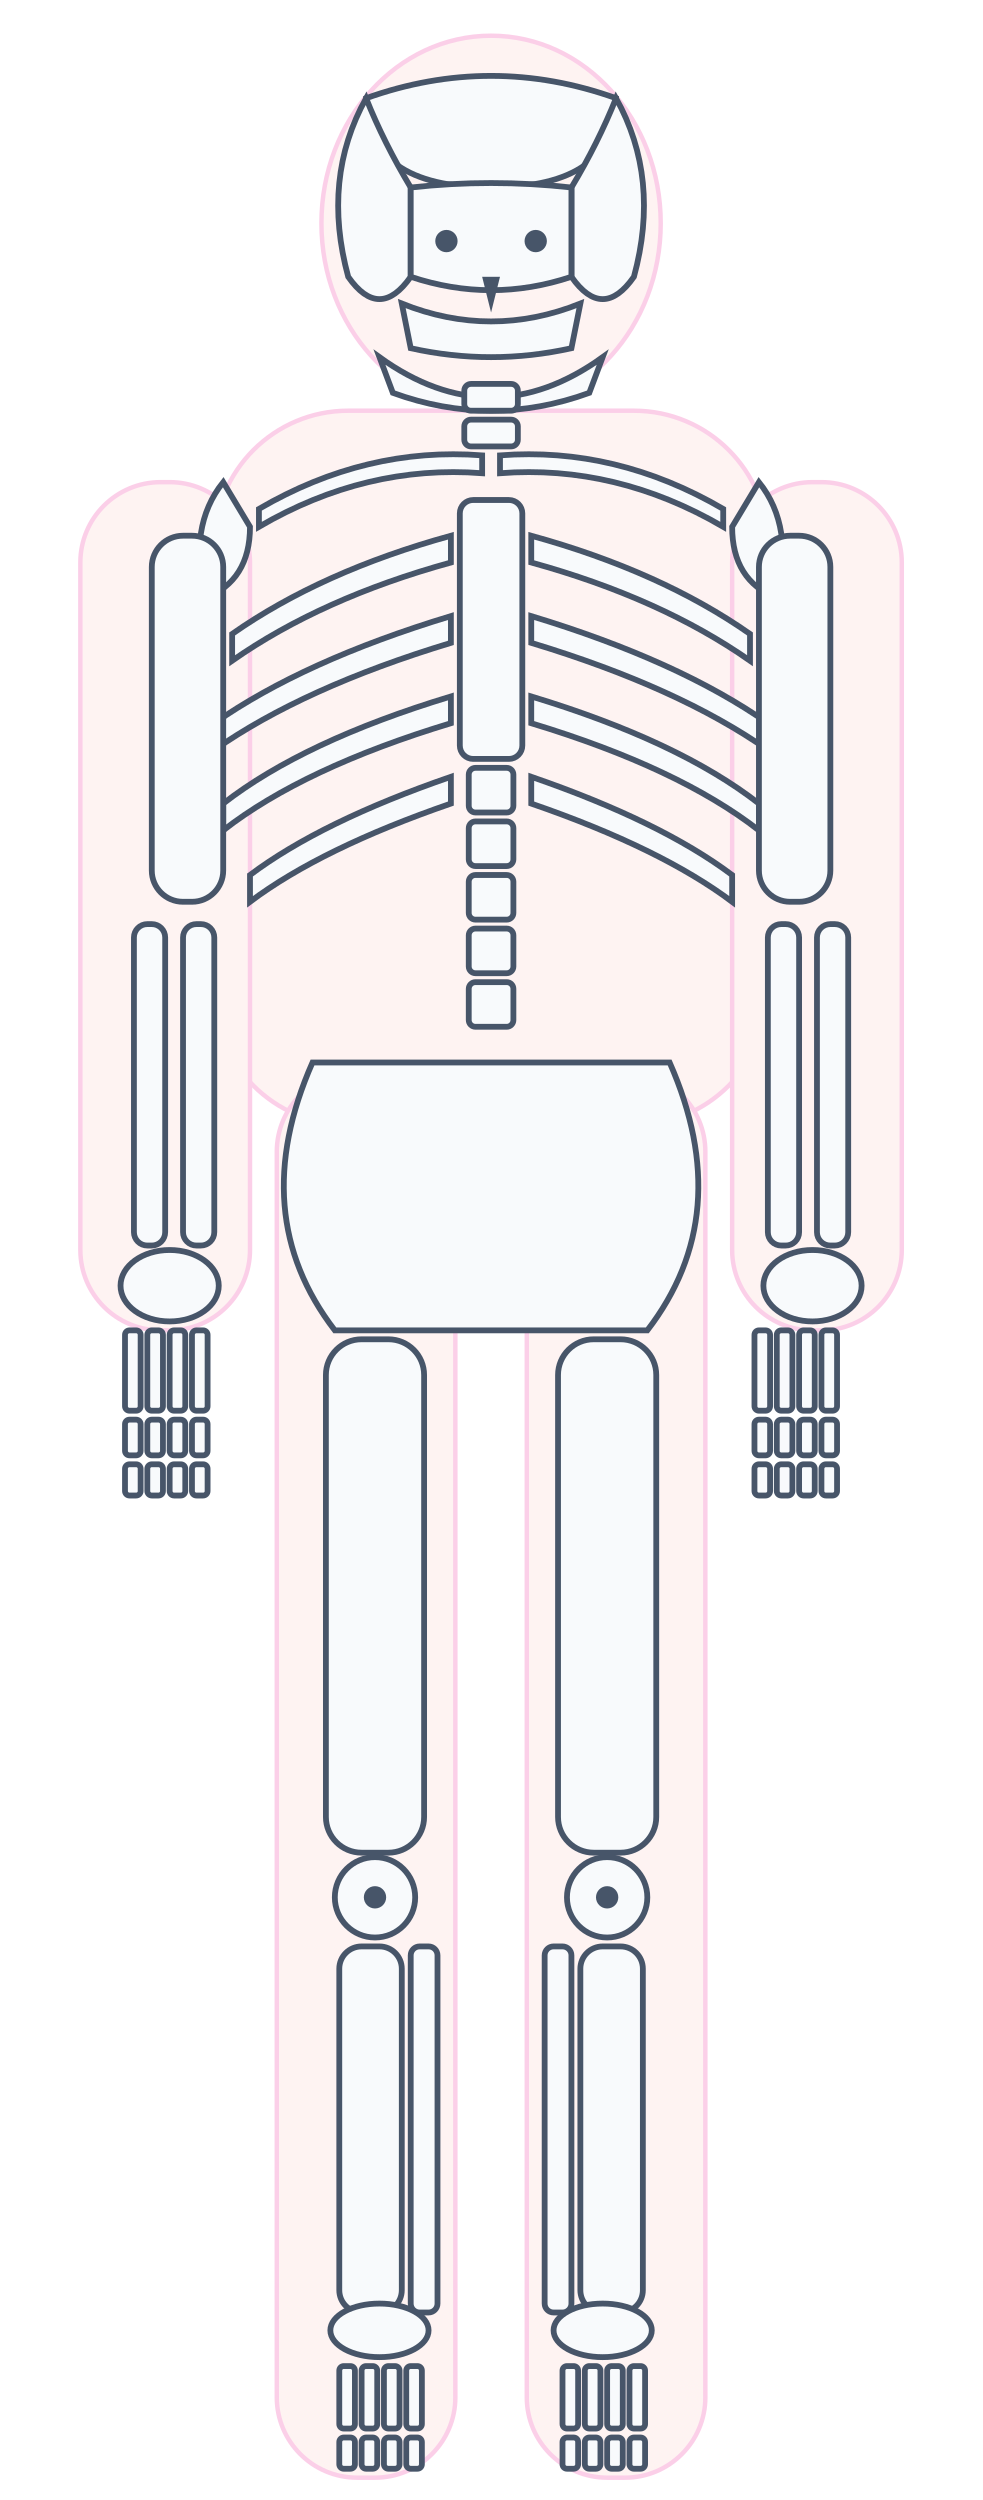
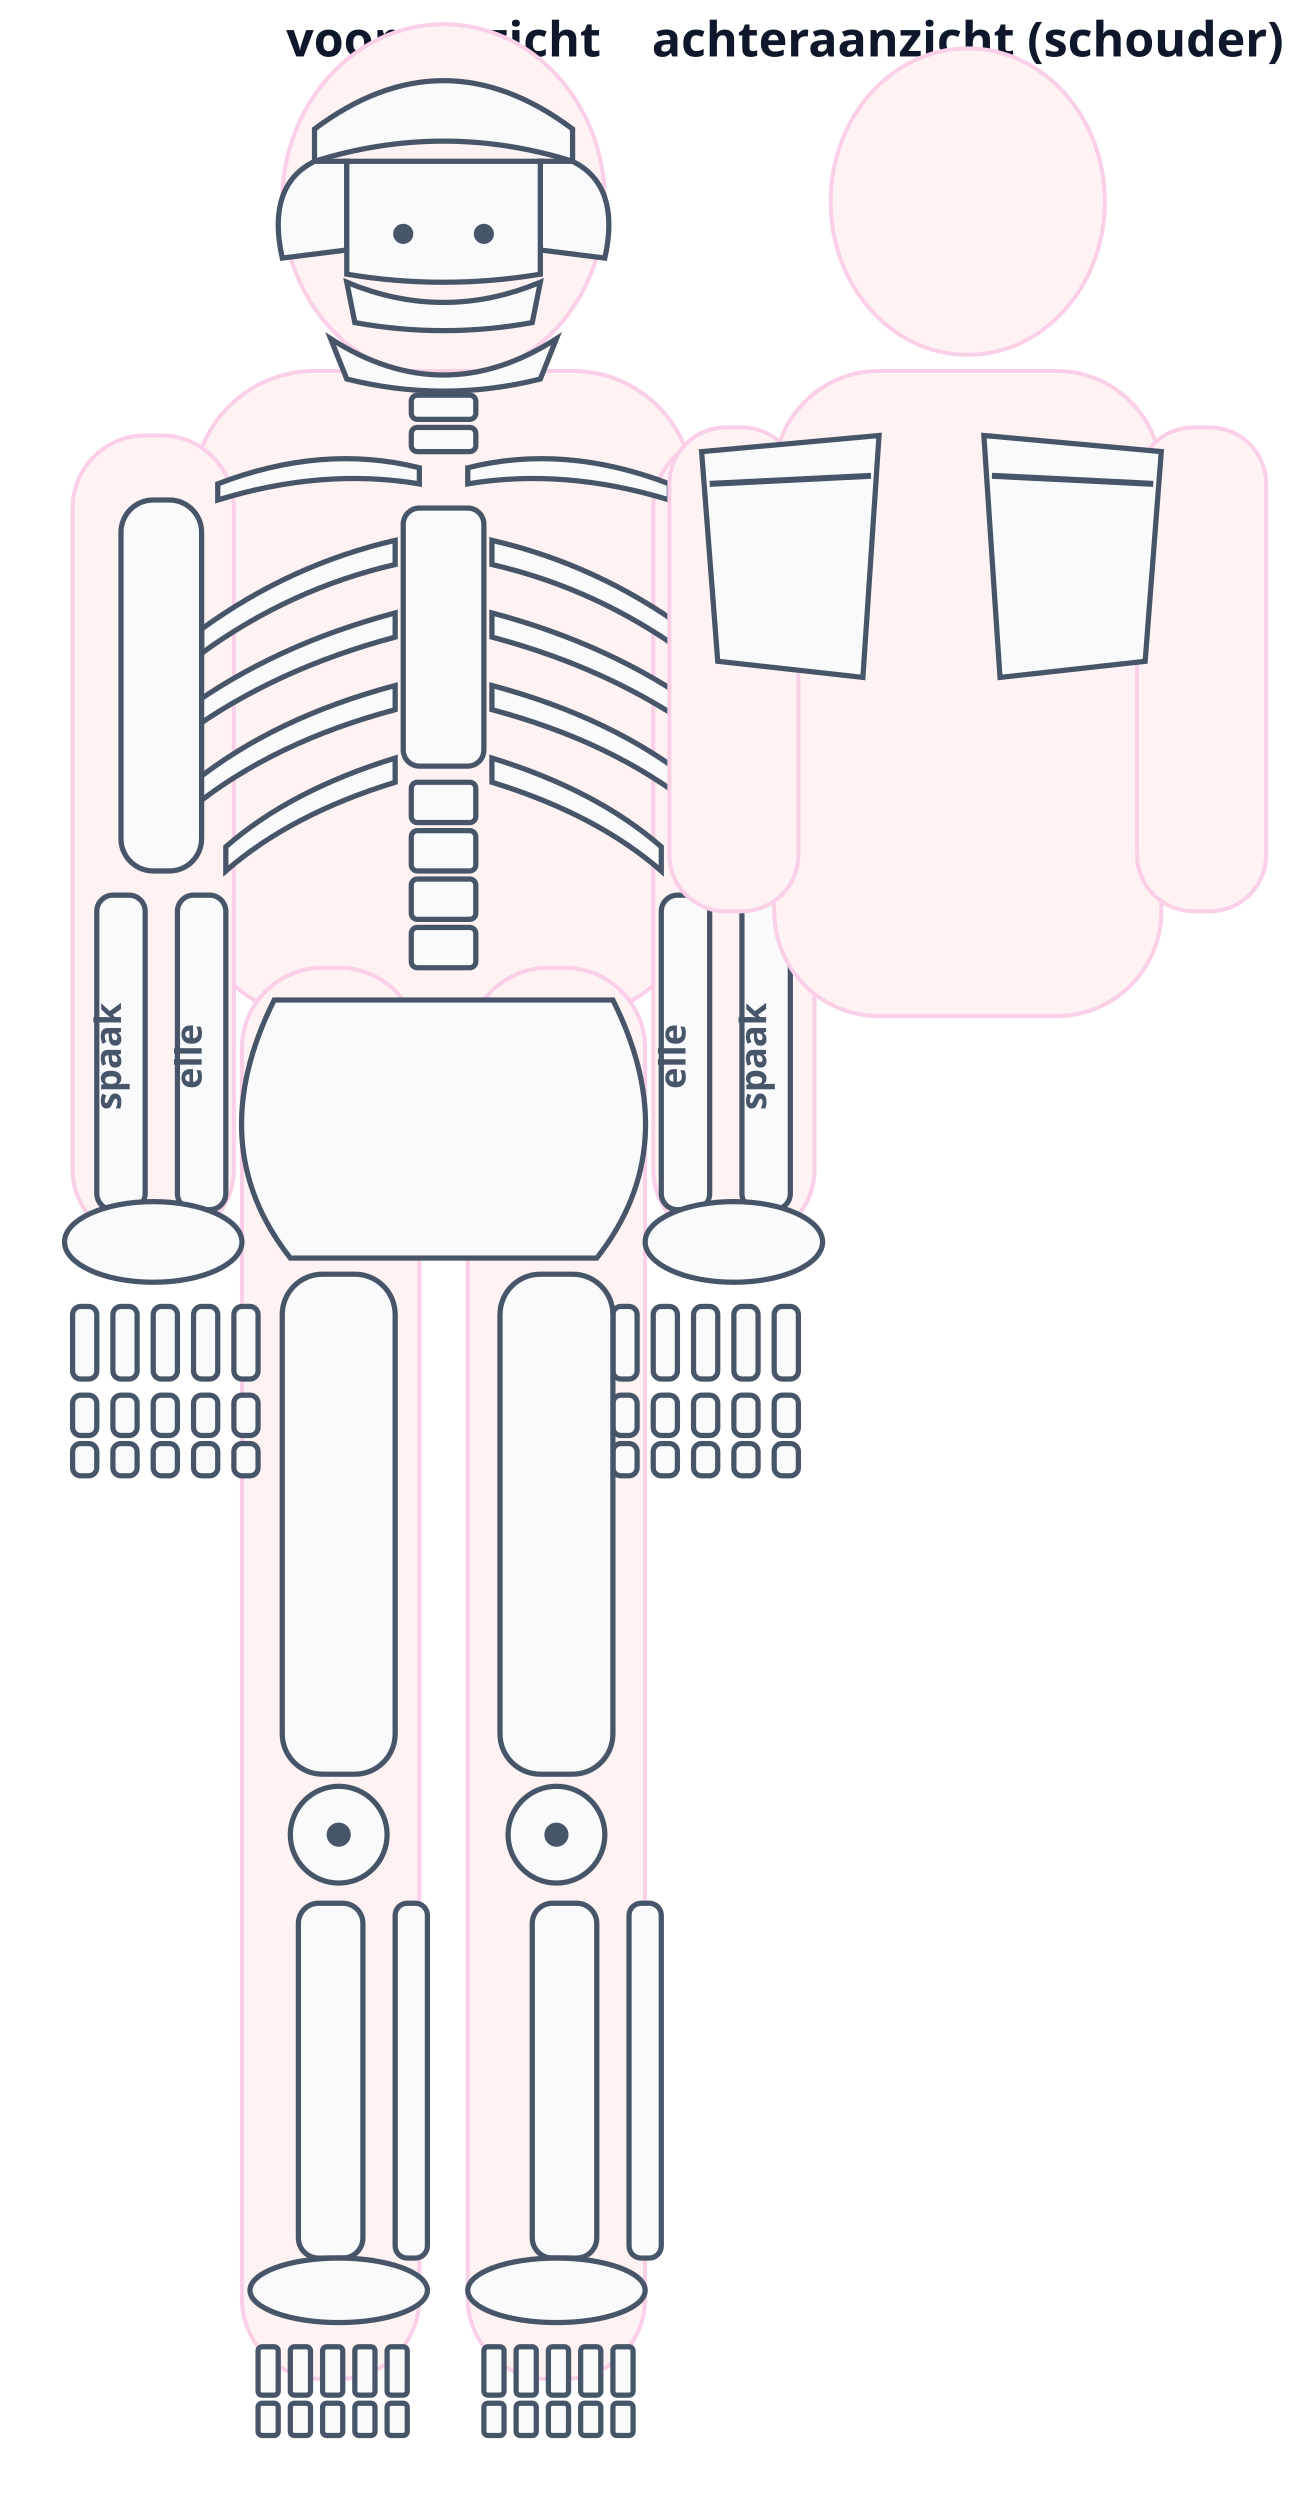
- <svg xmlns="http://www.w3.org/2000/svg" viewBox="0 0 220 560" class="anat-svg" aria-label="Skelet vooraanzicht">
+ <svg xmlns="http://www.w3.org/2000/svg" viewBox="0 0 320 620" class="anat-svg" aria-label="Skelet — voor- en zijaanzicht">
  <defs>
    <style>
      .body-bg { fill:#fef3f2; stroke:#fbcfe8; stroke-width:1; }
      .bone    { fill:#f8fafc; stroke:#475569; stroke-width:1.3; }
      .feature { fill:#475569; }
+       .label   { font: 600 9px sans-serif; fill:#475569; text-anchor:middle; pointer-events:none; }
+       .heading { font: 700 12px sans-serif; fill:#0f172a; text-anchor:middle; pointer-events:none; }
      .region  { cursor:pointer; }
+       .hit     { fill:rgba(0,0,0,0); stroke:none; pointer-events:all; }
      .region:hover .bone      { fill:#fef9c3; }
+       .region:hover .hit       { fill:rgba(254,240,138,0.25); }
      .region.correct .bone    { fill:#bbf7d0; stroke:#16a34a; stroke-width:2; }
      .region.wrong   .bone    { fill:#fecaca; stroke:#dc2626; stroke-width:2; }
      .region.hint    .bone    { fill:#bfdbfe; stroke:#2563eb; stroke-width:2; }
+       .region.correct .hit, .region.wrong .hit, .region.hint .hit { fill:rgba(0,0,0,0); }
    </style>
  </defs>
+   <text class="heading" x="110" y="14">vooraanzicht</text>
  <g class="silhouette" pointer-events="none">
-     <ellipse class="body-bg" cx="110" cy="50" rx="38" ry="42" />
+     <ellipse class="body-bg" cx="110" cy="50" rx="40" ry="44" />
    <rect class="body-bg" x="48" y="92" width="124" height="160" rx="30" />
-     <rect class="body-bg" x="18" y="108" width="38" height="190" rx="18" />
-     <rect class="body-bg" x="164" y="108" width="38" height="190" rx="18" />
-     <rect class="body-bg" x="62" y="240" width="40" height="315" rx="18" />
-     <rect class="body-bg" x="118" y="240" width="40" height="315" rx="18" />
-   </g>
+     <rect class="body-bg" x="18" y="108" width="40" height="200" rx="18" />
+     <rect class="body-bg" x="162" y="108" width="40" height="200" rx="18" />
+     <rect class="body-bg" x="60" y="240" width="44" height="350" rx="20" />
+     <rect class="body-bg" x="116" y="240" width="44" height="350" rx="20" />
+   </g>
+   <ellipse class="bone" cx="110" cy="50" rx="34" ry="38" pointer-events="none" opacity="0.0" />
  <g class="region" data-region="r-voorhoofdsbeen">
-     <path class="bone" d="M82,22 Q110,12 138,22 Q138,42 110,42 Q82,42 82,22 Z" />
+     <rect class="hit" x="74" y="14" width="72" height="22" />
+     <path class="bone" d="M78,32 Q110,8 142,32 L142,40 Q110,30 78,40 Z" />
  </g>
  <g class="region" data-region="r-wandbeen">
-     <path class="bone" d="M82,22 Q72,40 78,62 Q85,72 92,62 L92,42 Q86,32 82,22 Z" />
-     <path class="bone" d="M138,22 Q148,40 142,62 Q135,72 128,62 L128,42 Q134,32 138,22 Z" />
+     <rect class="hit" x="64" y="32" width="22" height="34" />
+     <rect class="hit" x="134" y="32" width="22" height="34" />
+     <path class="bone" d="M78,40 Q66,46 70,64 L86,62 L86,40 Z" />
+     <path class="bone" d="M142,40 Q154,46 150,64 L134,62 L134,40 Z" />
  </g>
  <g class="region" data-region="r-schedel">
-     <path class="bone" d="M92,42 Q110,40 128,42 L128,62 Q110,68 92,62 Z" />
-     <circle class="feature" cx="100" cy="54" r="2.5" />
-     <circle class="feature" cx="120" cy="54" r="2.5" />
-     <path class="feature" d="M108,62 L110,70 L112,62 Z" />
+     <rect class="hit" x="86" y="40" width="48" height="30" />
+     <path class="bone" d="M86,40 L134,40 L134,68 Q110,72 86,68 Z" />
+     <circle class="feature" cx="100" cy="58" r="2.5" />
+     <circle class="feature" cx="120" cy="58" r="2.5" />
  </g>
  <g class="region" data-region="r-bovenkaak">
-     <path class="bone" d="M90,68 Q110,76 130,68 L128,78 Q110,82 92,78 Z" />
+     <rect class="hit" x="80" y="66" width="60" height="14" />
+     <path class="bone" d="M86,70 Q110,80 134,70 L132,80 Q110,84 88,80 Z" />
  </g>
  <g class="region" data-region="r-onderkaak">
-     <path class="bone" d="M85,80 Q110,98 135,80 L132,88 Q110,96 88,88 Z" />
+     <rect class="hit" x="78" y="80" width="64" height="18" />
+     <path class="bone" d="M82,84 Q110,102 138,84 L134,94 Q110,100 86,94 Z" />
  </g>
  <g class="region" data-region="r-halswervels">
-     <rect class="bone" x="104" y="86" width="12" height="6" rx="1.5" />
-     <rect class="bone" x="104" y="94" width="12" height="6" rx="1.5" />
+     <rect class="hit" x="96" y="96" width="28" height="20" />
+     <rect class="bone" x="102" y="98" width="16" height="6" rx="1.5" />
+     <rect class="bone" x="102" y="106" width="16" height="6" rx="1.5" />
  </g>
  <g class="region" data-region="r-sleutelbeen">
-     <path class="bone" d="M108,102 Q82,100 58,114 L58,118 Q82,104 108,106 Z" />
-     <path class="bone" d="M112,102 Q138,100 162,114 L162,118 Q138,104 112,106 Z" />
+     <rect class="hit" x="48" y="108" width="56" height="14" />
+     <rect class="hit" x="116" y="108" width="56" height="14" />
+     <path class="bone" d="M104,116 Q80,110 54,120 L54,124 Q80,116 104,120 Z" />
+     <path class="bone" d="M116,116 Q140,110 166,120 L166,124 Q140,116 116,120 Z" />
+   </g>
+   <g class="region" data-region="r-borstbeen">
+     <rect class="hit" x="96" y="124" width="28" height="72" />
+     <rect class="bone" x="100" y="126" width="20" height="64" rx="4" />
+   </g>
+   <g class="region" data-region="r-ribben">
+     <rect class="hit" x="46" y="132" width="50" height="80" />
+     <rect class="hit" x="124" y="132" width="50" height="80" />
+     <path class="bone" d="M98,134 Q72,140 50,156 L50,162 Q72,146 98,140 Z" />
+     <path class="bone" d="M98,152 Q68,160 46,176 L46,182 Q68,166 98,158 Z" />
+     <path class="bone" d="M98,170 Q68,178 48,194 L48,200 Q68,184 98,176 Z" />
+     <path class="bone" d="M98,188 Q72,196 56,210 L56,216 Q72,202 98,194 Z" />
+     <path class="bone" d="M122,134 Q148,140 170,156 L170,162 Q148,146 122,140 Z" />
+     <path class="bone" d="M122,152 Q152,160 174,176 L174,182 Q152,166 122,158 Z" />
+     <path class="bone" d="M122,170 Q152,178 172,194 L172,200 Q152,184 122,176 Z" />
+     <path class="bone" d="M122,188 Q148,196 164,210 L164,216 Q148,202 122,194 Z" />
+   </g>
+   <g class="region" data-region="r-wervelkolom">
+     <rect class="hit" x="96" y="190" width="28" height="58" />
+     <rect class="bone" x="102" y="194" width="16" height="10" rx="1.5" />
+     <rect class="bone" x="102" y="206" width="16" height="10" rx="1.5" />
+     <rect class="bone" x="102" y="218" width="16" height="10" rx="1.5" />
+     <rect class="bone" x="102" y="230" width="16" height="10" rx="1.5" />
+   </g>
+   <g class="region" data-region="r-opperarmbeen">
+     <rect class="hit" x="24" y="120" width="36" height="92" />
+     <rect class="hit" x="160" y="120" width="36" height="92" />
+     <rect class="bone" x="30" y="124" width="20" height="92" rx="8" />
+     <rect class="bone" x="170" y="124" width="20" height="92" rx="8" />
+   </g>
+   <g class="region" data-region="r-spaakbeen">
+     <rect class="hit" x="20" y="218" width="20" height="80" />
+     <rect class="hit" x="180" y="218" width="20" height="80" />
+     <rect class="bone" x="24" y="222" width="12" height="78" rx="4" />
+     <rect class="bone" x="184" y="222" width="12" height="78" rx="4" />
+     <text class="label" x="30" y="262" transform="rotate(-90 30 262)">spaak</text>
+     <text class="label" x="190" y="262" transform="rotate(-90 190 262)">spaak</text>
+   </g>
+   <g class="region" data-region="r-ellepijp">
+     <rect class="hit" x="40" y="218" width="20" height="80" />
+     <rect class="hit" x="160" y="218" width="20" height="80" />
+     <rect class="bone" x="44" y="222" width="12" height="78" rx="4" />
+     <rect class="bone" x="164" y="222" width="12" height="78" rx="4" />
+     <text class="label" x="50" y="262" transform="rotate(-90 50 262)">elle</text>
+     <text class="label" x="170" y="262" transform="rotate(-90 170 262)">elle</text>
+   </g>
+   <g class="region" data-region="r-handwortel">
+     <rect class="hit" x="14" y="298" width="50" height="22" />
+     <rect class="hit" x="156" y="298" width="50" height="22" />
+     <ellipse class="bone" cx="38" cy="308" rx="22" ry="10" />
+     <ellipse class="bone" cx="182" cy="308" rx="22" ry="10" />
+   </g>
+   <g class="region" data-region="r-middenhand">
+     <rect class="hit" x="14" y="320" width="50" height="22" />
+     <rect class="hit" x="156" y="320" width="50" height="22" />
+     <rect class="bone" x="18" y="324" width="6" height="18" rx="2" />
+     <rect class="bone" x="28" y="324" width="6" height="18" rx="2" />
+     <rect class="bone" x="38" y="324" width="6" height="18" rx="2" />
+     <rect class="bone" x="48" y="324" width="6" height="18" rx="2" />
+     <rect class="bone" x="58" y="324" width="6" height="18" rx="2" />
+     <rect class="bone" x="162" y="324" width="6" height="18" rx="2" />
+     <rect class="bone" x="172" y="324" width="6" height="18" rx="2" />
+     <rect class="bone" x="182" y="324" width="6" height="18" rx="2" />
+     <rect class="bone" x="192" y="324" width="6" height="18" rx="2" />
+     <rect class="bone" x="152" y="324" width="6" height="18" rx="2" />
+   </g>
+   <g class="region" data-region="r-vingerkootjes">
+     <rect class="hit" x="14" y="342" width="50" height="28" />
+     <rect class="hit" x="156" y="342" width="50" height="28" />
+     <rect class="bone" x="18" y="346" width="6" height="10" rx="2" />
+     <rect class="bone" x="28" y="346" width="6" height="10" rx="2" />
+     <rect class="bone" x="38" y="346" width="6" height="10" rx="2" />
+     <rect class="bone" x="48" y="346" width="6" height="10" rx="2" />
+     <rect class="bone" x="58" y="346" width="6" height="10" rx="2" />
+     <rect class="bone" x="18" y="358" width="6" height="8" rx="2" />
+     <rect class="bone" x="28" y="358" width="6" height="8" rx="2" />
+     <rect class="bone" x="38" y="358" width="6" height="8" rx="2" />
+     <rect class="bone" x="48" y="358" width="6" height="8" rx="2" />
+     <rect class="bone" x="58" y="358" width="6" height="8" rx="2" />
+     <rect class="bone" x="152" y="346" width="6" height="10" rx="2" />
+     <rect class="bone" x="162" y="346" width="6" height="10" rx="2" />
+     <rect class="bone" x="172" y="346" width="6" height="10" rx="2" />
+     <rect class="bone" x="182" y="346" width="6" height="10" rx="2" />
+     <rect class="bone" x="192" y="346" width="6" height="10" rx="2" />
+     <rect class="bone" x="152" y="358" width="6" height="8" rx="2" />
+     <rect class="bone" x="162" y="358" width="6" height="8" rx="2" />
+     <rect class="bone" x="172" y="358" width="6" height="8" rx="2" />
+     <rect class="bone" x="182" y="358" width="6" height="8" rx="2" />
+     <rect class="bone" x="192" y="358" width="6" height="8" rx="2" />
+   </g>
+   <g class="region" data-region="r-bekkengordel">
+     <rect class="hit" x="60" y="244" width="100" height="68" />
+     <path class="bone" d="M68,248 L152,248 Q170,284 148,312 L72,312 Q50,284 68,248 Z" />
+   </g>
+   <g class="region" data-region="r-dijbeen">
+     <rect class="hit" x="62" y="312" width="46" height="130" />
+     <rect class="hit" x="116" y="312" width="46" height="130" />
+     <rect class="bone" x="70" y="316" width="28" height="124" rx="10" />
+     <rect class="bone" x="124" y="316" width="28" height="124" rx="10" />
+   </g>
+   <g class="region" data-region="r-kniebeen">
+     <rect class="hit" x="68" y="442" width="40" height="26" />
+     <rect class="hit" x="116" y="442" width="40" height="26" />
+     <circle class="bone" cx="84" cy="455" r="12" />
+     <circle class="feature" cx="84" cy="455" r="3" />
+     <circle class="bone" cx="138" cy="455" r="12" />
+     <circle class="feature" cx="138" cy="455" r="3" />
+   </g>
+   <g class="region" data-region="r-scheenbeen">
+     <rect class="hit" x="68" y="468" width="26" height="92" />
+     <rect class="hit" x="128" y="468" width="26" height="92" />
+     <rect class="bone" x="74" y="472" width="16" height="88" rx="5" />
+     <rect class="bone" x="132" y="472" width="16" height="88" rx="5" />
+   </g>
+   <g class="region" data-region="r-kuitbeen">
+     <rect class="hit" x="94" y="468" width="20" height="92" />
+     <rect class="hit" x="154" y="468" width="20" height="92" />
+     <rect class="bone" x="98" y="472" width="8" height="88" rx="3" />
+     <rect class="bone" x="156" y="472" width="8" height="88" rx="3" />
+   </g>
+   <g class="region" data-region="r-voetwortel">
+     <rect class="hit" x="60" y="560" width="56" height="20" />
+     <rect class="hit" x="120" y="560" width="56" height="20" />
+     <ellipse class="bone" cx="84" cy="568" rx="22" ry="8" />
+     <ellipse class="bone" cx="138" cy="568" rx="22" ry="8" />
+   </g>
+   <g class="region" data-region="r-middenvoet">
+     <rect class="hit" x="60" y="580" width="56" height="14" />
+     <rect class="hit" x="120" y="580" width="56" height="14" />
+     <rect class="bone" x="64" y="582" width="5" height="12" rx="1" />
+     <rect class="bone" x="72" y="582" width="5" height="12" rx="1" />
+     <rect class="bone" x="80" y="582" width="5" height="12" rx="1" />
+     <rect class="bone" x="88" y="582" width="5" height="12" rx="1" />
+     <rect class="bone" x="96" y="582" width="5" height="12" rx="1" />
+     <rect class="bone" x="120" y="582" width="5" height="12" rx="1" />
+     <rect class="bone" x="128" y="582" width="5" height="12" rx="1" />
+     <rect class="bone" x="136" y="582" width="5" height="12" rx="1" />
+     <rect class="bone" x="144" y="582" width="5" height="12" rx="1" />
+     <rect class="bone" x="152" y="582" width="5" height="12" rx="1" />
+   </g>
+   <g class="region" data-region="r-teenkootjes">
+     <rect class="hit" x="60" y="594" width="56" height="18" />
+     <rect class="hit" x="120" y="594" width="56" height="18" />
+     <rect class="bone" x="64" y="596" width="5" height="8" rx="1" />
+     <rect class="bone" x="72" y="596" width="5" height="8" rx="1" />
+     <rect class="bone" x="80" y="596" width="5" height="8" rx="1" />
+     <rect class="bone" x="88" y="596" width="5" height="8" rx="1" />
+     <rect class="bone" x="96" y="596" width="5" height="8" rx="1" />
+     <rect class="bone" x="120" y="596" width="5" height="8" rx="1" />
+     <rect class="bone" x="128" y="596" width="5" height="8" rx="1" />
+     <rect class="bone" x="136" y="596" width="5" height="8" rx="1" />
+     <rect class="bone" x="144" y="596" width="5" height="8" rx="1" />
+     <rect class="bone" x="152" y="596" width="5" height="8" rx="1" />
+   </g>
+   <text class="heading" x="240" y="14">achteraanzicht (schouder)</text>
+   <g class="silhouette" pointer-events="none" transform="translate(160 0)">
+     <ellipse class="body-bg" cx="80" cy="50" rx="34" ry="38" />
+     <rect class="body-bg" x="32" y="92" width="96" height="160" rx="26" />
+     <rect class="body-bg" x="6" y="106" width="32" height="120" rx="14" />
+     <rect class="body-bg" x="122" y="106" width="32" height="120" rx="14" />
  </g>
  <g class="region" data-region="r-schouderblad">
-     <path class="bone" d="M50,108 Q42,118 46,134 Q56,130 56,118 Z" />
-     <path class="bone" d="M170,108 Q178,118 174,134 Q164,130 164,118 Z" />
-   </g>
-   <g class="region" data-region="r-borstbeen">
-     <rect class="bone" x="103" y="112" width="14" height="58" rx="3" />
-   </g>
-   <g class="region" data-region="r-ribben">
-     <path class="bone" d="M101,120 Q72,128 52,142 L52,148 Q72,134 101,126 Z" />
-     <path class="bone" d="M101,138 Q68,148 48,162 L48,168 Q68,154 101,144 Z" />
-     <path class="bone" d="M101,156 Q68,166 50,180 L50,186 Q68,172 101,162 Z" />
-     <path class="bone" d="M101,174 Q72,184 56,196 L56,202 Q72,190 101,180 Z" />
-     <path class="bone" d="M119,120 Q148,128 168,142 L168,148 Q148,134 119,126 Z" />
-     <path class="bone" d="M119,138 Q152,148 172,162 L172,168 Q152,154 119,144 Z" />
-     <path class="bone" d="M119,156 Q152,166 170,180 L170,186 Q152,172 119,162 Z" />
-     <path class="bone" d="M119,174 Q148,184 164,196 L164,202 Q148,190 119,180 Z" />
-   </g>
-   <g class="region" data-region="r-wervelkolom">
-     <rect class="bone" x="105" y="172" width="10" height="10" rx="1.5" />
-     <rect class="bone" x="105" y="184" width="10" height="10" rx="1.5" />
-     <rect class="bone" x="105" y="196" width="10" height="10" rx="1.5" />
-     <rect class="bone" x="105" y="208" width="10" height="10" rx="1.5" />
-     <rect class="bone" x="105" y="220" width="10" height="10" rx="1.5" />
-   </g>
-   <g class="region" data-region="r-opperarmbeen">
-     <rect class="bone" x="34" y="120" width="16" height="82" rx="7" />
-     <rect class="bone" x="170" y="120" width="16" height="82" rx="7" />
-   </g>
-   <g class="region" data-region="r-spaakbeen">
-     <rect class="bone" x="30" y="207" width="7" height="72" rx="3" />
-     <rect class="bone" x="183" y="207" width="7" height="72" rx="3" />
-   </g>
-   <g class="region" data-region="r-ellepijp">
-     <rect class="bone" x="41" y="207" width="7" height="72" rx="3" />
-     <rect class="bone" x="172" y="207" width="7" height="72" rx="3" />
-   </g>
-   <g class="region" data-region="r-handwortel">
-     <ellipse class="bone" cx="38" cy="288" rx="11" ry="8" />
-     <ellipse class="bone" cx="182" cy="288" rx="11" ry="8" />
-   </g>
-   <g class="region" data-region="r-middenhand">
-     <rect class="bone" x="28" y="298" width="3.5" height="18" rx="1" />
-     <rect class="bone" x="33" y="298" width="3.5" height="18" rx="1" />
-     <rect class="bone" x="38" y="298" width="3.5" height="18" rx="1" />
-     <rect class="bone" x="43" y="298" width="3.5" height="18" rx="1" />
-     <rect class="bone" x="184" y="298" width="3.5" height="18" rx="1" />
-     <rect class="bone" x="179" y="298" width="3.5" height="18" rx="1" />
-     <rect class="bone" x="174" y="298" width="3.5" height="18" rx="1" />
-     <rect class="bone" x="169" y="298" width="3.5" height="18" rx="1" />
-   </g>
-   <g class="region" data-region="r-vingerkootjes">
-     <rect class="bone" x="28" y="318" width="3.5" height="8" rx="1" />
-     <rect class="bone" x="33" y="318" width="3.5" height="8" rx="1" />
-     <rect class="bone" x="38" y="318" width="3.5" height="8" rx="1" />
-     <rect class="bone" x="43" y="318" width="3.5" height="8" rx="1" />
-     <rect class="bone" x="28" y="328" width="3.5" height="7" rx="1" />
-     <rect class="bone" x="33" y="328" width="3.5" height="7" rx="1" />
-     <rect class="bone" x="38" y="328" width="3.5" height="7" rx="1" />
-     <rect class="bone" x="43" y="328" width="3.5" height="7" rx="1" />
-     <rect class="bone" x="184" y="318" width="3.5" height="8" rx="1" />
-     <rect class="bone" x="179" y="318" width="3.5" height="8" rx="1" />
-     <rect class="bone" x="174" y="318" width="3.5" height="8" rx="1" />
-     <rect class="bone" x="169" y="318" width="3.5" height="8" rx="1" />
-     <rect class="bone" x="184" y="328" width="3.5" height="7" rx="1" />
-     <rect class="bone" x="179" y="328" width="3.5" height="7" rx="1" />
-     <rect class="bone" x="174" y="328" width="3.5" height="7" rx="1" />
-     <rect class="bone" x="169" y="328" width="3.5" height="7" rx="1" />
-   </g>
-   <g class="region" data-region="r-bekkengordel">
-     <path class="bone" d="M70,238 L150,238 Q165,272 145,298 L75,298 Q55,272 70,238 Z" />
-   </g>
-   <g class="region" data-region="r-dijbeen">
-     <rect class="bone" x="73" y="300" width="22" height="115" rx="8" />
-     <rect class="bone" x="125" y="300" width="22" height="115" rx="8" />
-   </g>
-   <g class="region" data-region="r-kniebeen">
-     <circle class="bone" cx="84" cy="425" r="9" />
-     <circle class="feature" cx="84" cy="425" r="2.5" />
-     <circle class="bone" cx="136" cy="425" r="9" />
-     <circle class="feature" cx="136" cy="425" r="2.5" />
-   </g>
-   <g class="region" data-region="r-scheenbeen">
-     <rect class="bone" x="76" y="436" width="14" height="82" rx="5" />
-     <rect class="bone" x="130" y="436" width="14" height="82" rx="5" />
-   </g>
-   <g class="region" data-region="r-kuitbeen">
-     <rect class="bone" x="92" y="436" width="6" height="82" rx="2" />
-     <rect class="bone" x="122" y="436" width="6" height="82" rx="2" />
-   </g>
-   <g class="region" data-region="r-voetwortel">
-     <ellipse class="bone" cx="85" cy="522" rx="11" ry="6" />
-     <ellipse class="bone" cx="135" cy="522" rx="11" ry="6" />
-   </g>
-   <g class="region" data-region="r-middenvoet">
-     <rect class="bone" x="76" y="530" width="3.5" height="14" rx="1" />
-     <rect class="bone" x="81" y="530" width="3.5" height="14" rx="1" />
-     <rect class="bone" x="86" y="530" width="3.5" height="14" rx="1" />
-     <rect class="bone" x="91" y="530" width="3.5" height="14" rx="1" />
-     <rect class="bone" x="126" y="530" width="3.5" height="14" rx="1" />
-     <rect class="bone" x="131" y="530" width="3.5" height="14" rx="1" />
-     <rect class="bone" x="136" y="530" width="3.5" height="14" rx="1" />
-     <rect class="bone" x="141" y="530" width="3.5" height="14" rx="1" />
-   </g>
-   <g class="region" data-region="r-teenkootjes">
-     <rect class="bone" x="76" y="546" width="3.5" height="7" rx="1" />
-     <rect class="bone" x="81" y="546" width="3.5" height="7" rx="1" />
-     <rect class="bone" x="86" y="546" width="3.5" height="7" rx="1" />
-     <rect class="bone" x="91" y="546" width="3.5" height="7" rx="1" />
-     <rect class="bone" x="126" y="546" width="3.5" height="7" rx="1" />
-     <rect class="bone" x="131" y="546" width="3.5" height="7" rx="1" />
-     <rect class="bone" x="136" y="546" width="3.5" height="7" rx="1" />
-     <rect class="bone" x="141" y="546" width="3.5" height="7" rx="1" />
+     <rect class="hit" x="170" y="106" width="50" height="64" />
+     <rect class="hit" x="240" y="106" width="50" height="64" />
+     <path class="bone" d="M174,112 L218,108 L214,168 L178,164 Z" />
+     <path class="bone" d="M244,108 L288,112 L284,164 L248,168 Z" />
+     <line x1="176" y1="120" x2="216" y2="118" stroke="#475569" stroke-width="1.5" />
+     <line x1="246" y1="118" x2="286" y2="120" stroke="#475569" stroke-width="1.5" />
  </g>
</svg>
